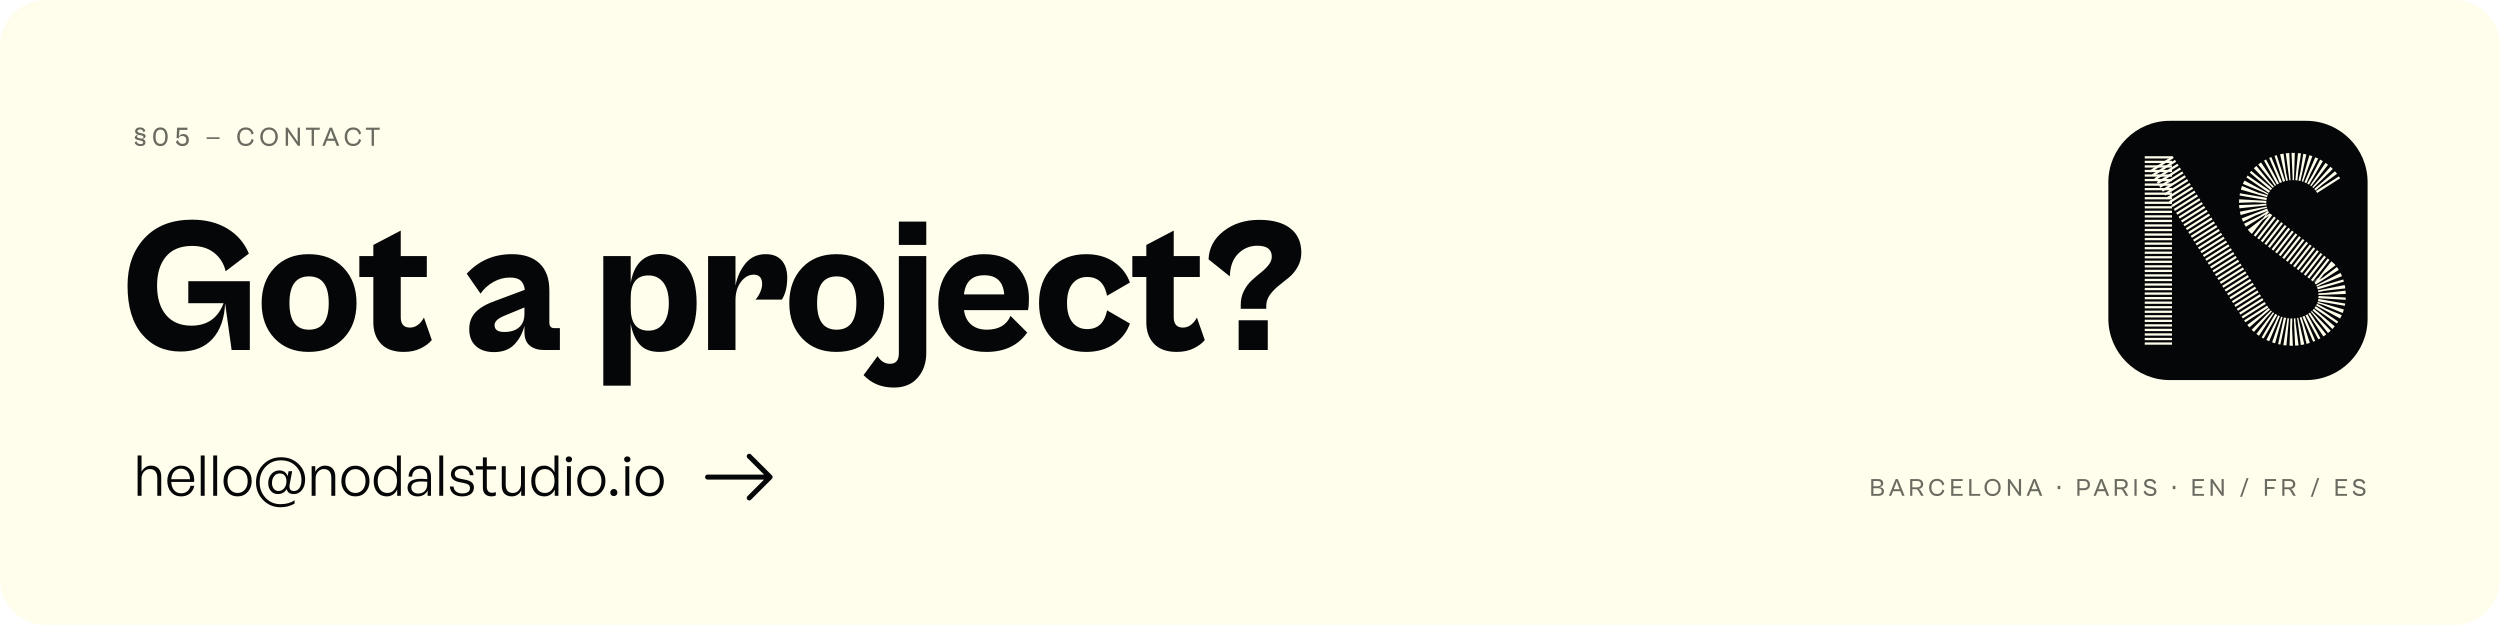
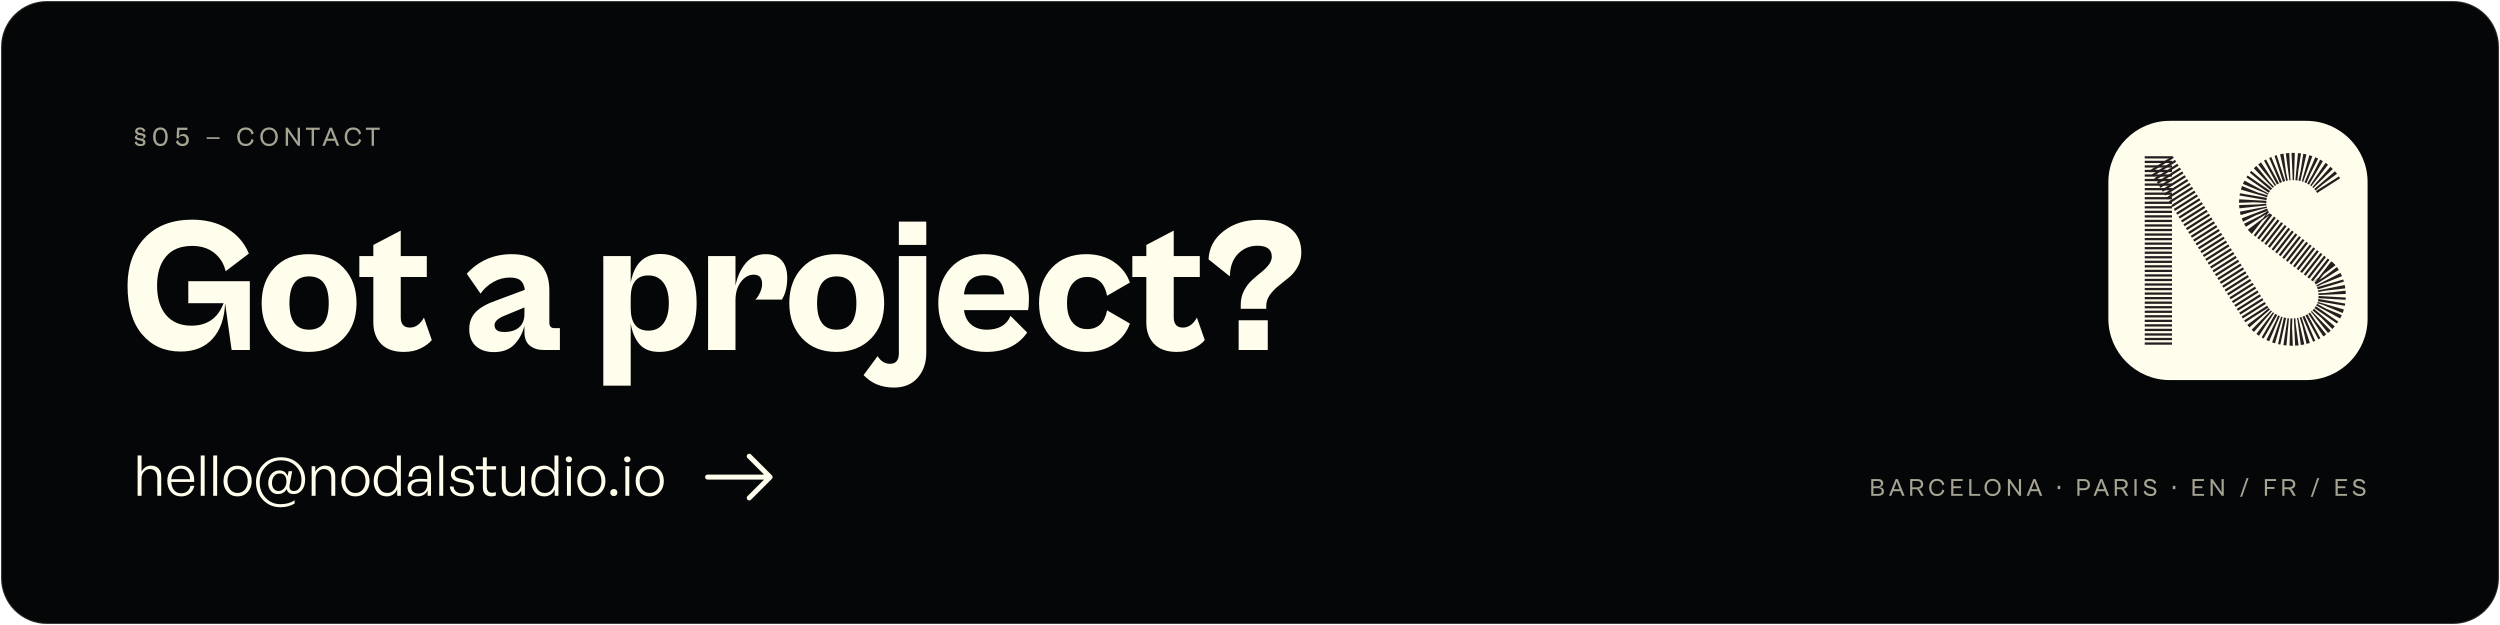
<svg xmlns="http://www.w3.org/2000/svg" viewBox="0 0 1200 300" width="1200" height="300" role="img" aria-label="Got a project? Write to hello@nodalstudio.io">
  <style>.rise{animation:rise 1s cubic-bezier(.2,.7,.2,1) both}@keyframes rise{from{opacity:0;transform:translateY(14px)}}.nudge{animation:nudge 2.4s ease-in-out infinite}@keyframes nudge{50%{transform:translateX(8px)}}.trace{stroke-dasharray:1;animation:draw 1.6s cubic-bezier(.65,0,.35,1) .3s both}.t2{animation-delay:.7s}@keyframes draw{from{stroke-dashoffset:1}}@media (prefers-reduced-motion: reduce){*{animation:none!important}}</style>
-   <rect width="1200" height="300" rx="22" fill="#FFFDEC" />
-   <path fill="#6B6A60" d="M67.5 70.13Q66.29 70.13 65.55 69.64Q64.82 69.14 64.62 68.38L65.52 67.78Q65.85 69.16 67.5 69.16Q68.71 69.16 68.71 68.38Q68.71 68.08 68.45 67.87Q68.19 67.66 67.48 67.49L66.09 67.17Q64.73 66.87 64.73 65.96Q64.73 65.46 65.16 65.12Q65.59 64.79 66.38 64.67Q65.72 64.54 65.28 64.11Q64.84 63.68 64.86 63.02Q64.86 62.21 65.48 61.68Q66.09 61.15 67.2 61.15Q68.28 61.15 68.93 61.64Q69.58 62.13 69.78 62.9L68.89 63.5Q68.56 62.12 67.16 62.12Q66.63 62.12 66.31 62.35Q65.99 62.58 65.99 62.94Q65.99 63.25 66.22 63.44Q66.46 63.63 67.16 63.79L68.39 64.07Q69.19 64.25 69.55 64.57Q69.92 64.88 69.92 65.36Q69.92 65.88 69.49 66.22Q69.07 66.56 68.29 66.63Q68.95 66.76 69.4 67.21Q69.84 67.65 69.82 68.31Q69.82 69.13 69.22 69.63Q68.61 70.13 67.5 70.13ZM66.63 66.26 67.5 66.45Q68.13 66.59 68.5 66.38Q68.86 66.17 68.86 65.79Q68.86 65.46 68.61 65.28Q68.37 65.1 67.85 64.98L67.09 64.84Q66.47 64.71 66.12 64.91Q65.77 65.11 65.77 65.46Q65.77 65.8 65.98 65.98Q66.18 66.17 66.63 66.26ZM73.49 65.63Q73.49 63.64 74.39 62.4Q75.29 61.16 77 61.16Q78.72 61.16 79.61 62.4Q80.5 63.64 80.5 65.63Q80.5 67.63 79.61 68.88Q78.72 70.13 77 70.13Q75.29 70.13 74.39 68.88Q73.49 67.63 73.49 65.63ZM77.02 69.05Q79.32 69.05 79.32 65.63Q79.32 62.23 77.02 62.23Q74.69 62.23 74.69 65.63Q74.69 69.05 77.02 69.05ZM87.6 70.13Q86.47 70.13 85.62 69.57Q84.77 69.01 84.42 68.15L85.33 67.19Q85.57 68.06 86.16 68.56Q86.74 69.05 87.64 69.05Q88.52 69.05 88.98 68.56Q89.43 68.08 89.43 67.2Q89.43 66.22 88.88 65.74Q88.32 65.25 87.52 65.25Q86.82 65.25 86.37 65.53Q85.91 65.81 85.87 66.26L85.86 66.4L84.74 66.28L85.01 61.29H89.97V62.36H86.13L85.9 65.7Q86.12 65.09 86.65 64.7Q87.19 64.32 88 64.32Q89.27 64.32 89.95 65.11Q90.63 65.91 90.63 67.2Q90.63 68.54 89.82 69.34Q89.02 70.13 87.6 70.13ZM105.38 66.69H99.19V65.89H105.38ZM117.96 70.1Q116.03 70.1 114.95 68.84Q113.87 67.58 113.87 65.63Q113.87 63.68 114.95 62.42Q116.03 61.16 117.96 61.16Q119.4 61.16 120.37 61.89Q121.35 62.63 121.78 63.99L120.76 64.66Q120.28 62.23 117.97 62.23Q116.53 62.23 115.8 63.15Q115.07 64.07 115.07 65.63Q115.07 67.19 115.8 68.12Q116.53 69.04 117.97 69.04Q120.28 69.04 120.76 66.61L121.78 67.27Q121.35 68.64 120.37 69.37Q119.4 70.1 117.96 70.1ZM129.14 70.13Q127.28 70.13 126.1 68.84Q124.93 67.56 124.93 65.63Q124.93 63.72 126.1 62.44Q127.28 61.16 129.14 61.16Q131 61.16 132.17 62.44Q133.35 63.72 133.35 65.63Q133.35 67.56 132.18 68.84Q131.01 70.13 129.14 70.13ZM132.18 65.63Q132.18 64.1 131.39 63.16Q130.61 62.23 129.15 62.23Q127.7 62.23 126.91 63.16Q126.12 64.1 126.12 65.63Q126.12 67.18 126.91 68.12Q127.7 69.05 129.15 69.05Q130.61 69.05 131.39 68.12Q132.18 67.18 132.18 65.63ZM138.27 70H137.14V61.29H138.14L142.02 66.83L142.92 68.18L142.86 66.85V61.29H143.99V70H142.97L138.98 64.33L138.2 63.17L138.27 64.33ZM150.71 70H149.59V62.29H146.84V61.29H153.47V62.29H150.71ZM155.91 70H154.72L158.23 61.29H159.36L162.87 70H161.62L160.67 67.57H156.86ZM158.33 63.81 157.25 66.57H160.28L159.2 63.81L158.77 62.45ZM169.53 70.1Q167.6 70.1 166.53 68.84Q165.45 67.58 165.45 65.63Q165.45 63.68 166.53 62.42Q167.6 61.16 169.53 61.16Q170.97 61.16 171.95 61.89Q172.92 62.63 173.35 63.99L172.34 64.66Q171.86 62.23 169.54 62.23Q168.1 62.23 167.37 63.15Q166.64 64.07 166.64 65.63Q166.64 67.19 167.37 68.12Q168.1 69.04 169.54 69.04Q171.86 69.04 172.34 66.61L173.35 67.27Q172.92 68.64 171.95 69.37Q170.97 70.1 169.53 70.1ZM179.5 70H178.38V62.29H175.63V61.29H182.26V62.29H179.5Z" />
-   <path class="rise" fill="#050607" d="M86.7 168.74Q75.2 168.74 68.21 160.5Q61.22 152.27 61.22 137.09Q61.22 123.01 69.45 114.23Q77.69 105.44 92.22 105.44Q101.98 105.44 109.11 109.72Q116.24 114 119.46 121.72L108.32 130.19Q107.04 124.76 102.85 121.4Q98.66 118.04 92.22 118.04Q83.94 118.04 79.67 123.15Q75.39 128.26 75.39 137.09Q75.39 146.1 79.71 151.21Q84.04 156.32 91.86 156.32Q103.26 156.32 107.31 145.55H90.38V134.97H119.92V168H111.18L108.05 145.55Q107.59 156.5 102.02 162.62Q96.46 168.74 86.7 168.74ZM148.13 168.92Q137.92 168.92 131.76 162.39Q125.59 155.86 125.59 145.46Q125.59 135.06 131.76 128.53Q137.92 122 148.13 122Q158.62 122 164.88 128.53Q171.13 135.06 171.13 145.46Q171.13 155.95 164.88 162.43Q158.62 168.92 148.13 168.92ZM148.32 158.25Q157.79 158.25 157.79 145.46Q157.79 132.67 148.32 132.67Q138.93 132.67 138.93 145.46Q138.93 158.25 148.32 158.25ZM193.83 168.92Q186.65 168.92 182.93 165.06Q179.2 161.19 179.2 154.66V132.95H172.48V122.92H179.2V117.58L192.36 110.68V122.92H204.87V132.95H192.36V152.27Q192.36 157.24 196.77 157.24Q200.82 157.24 203.49 152.45L207.26 163.22Q205.51 165.42 202.02 167.17Q198.52 168.92 193.83 168.92ZM237.1 169.01Q231.68 169.01 228.46 166.16Q225.24 163.31 225.24 157.97Q225.24 153 228.36 149.78Q231.49 146.56 238.12 144.26L251.92 139.11Q251.55 136.17 249.94 134.7Q248.33 133.22 244.74 133.22Q240.6 133.22 236.83 135.34Q233.06 137.46 230.66 140.95L224.04 131.38Q232.69 122 245.66 122Q254.31 122 259 126.46Q263.69 130.92 263.69 139.39V154.84Q263.69 157.51 266.08 157.51H268.75V168H261.02Q256.98 168 254.35 165.93Q251.73 163.86 251.73 159.35V156.32Q250.44 161.65 246.9 165.33Q243.36 169.01 237.1 169.01ZM237.38 156.04Q237.38 159.35 241.98 159.35Q246.67 159.35 249.2 157.1Q251.73 154.84 251.73 150.7V147.58L242.16 151.53Q237.38 153.46 237.38 156.04ZM302.74 185.11H289.58V122.92H302.74V135.71Q305.22 121.91 317.09 121.91Q325.09 121.91 329.74 128.12Q334.38 134.33 334.38 145.46Q334.38 156.59 329.65 162.76Q324.91 168.92 316.54 168.92Q310.1 168.92 306.92 165.19Q303.75 161.47 302.74 155.21ZM302.74 147.85Q302.74 158.71 311.29 158.71Q315.8 158.71 318.42 155.26Q321.04 151.81 321.04 145.46Q321.04 139.11 318.42 135.66Q315.8 132.21 311.29 132.21Q302.74 132.21 302.74 142.98ZM353.03 168H339.88V122.92H353.03V137.09Q354.32 130.65 357.95 126.32Q361.59 122 367.57 122Q372.54 122 375.2 124.99Q377.87 127.98 377.87 133.32Q377.87 139.76 375.3 143.8H362.6Q363.89 142.52 364.85 140.35Q365.82 138.19 365.82 136.35Q365.82 131.84 361.77 131.84Q358.28 131.84 355.65 135.29Q353.03 138.74 353.03 144.17ZM401.4 168.92Q391.18 168.92 385.02 162.39Q378.86 155.86 378.86 145.46Q378.86 135.06 385.02 128.53Q391.18 122 401.4 122Q411.88 122 418.14 128.53Q424.4 135.06 424.4 145.46Q424.4 155.95 418.14 162.43Q411.88 168.92 401.4 168.92ZM401.58 158.25Q411.06 158.25 411.06 145.46Q411.06 132.67 401.58 132.67Q392.2 132.67 392.2 145.46Q392.2 158.25 401.58 158.25ZM444.61 117.58H431.45V106.36H444.61ZM429.06 186.03Q420.14 186.03 414.52 180.05L421.24 170.94Q423.54 174.62 427.22 174.62Q431.45 174.62 431.45 169.56V122.92H444.61V169.47Q444.61 176.56 440.51 181.29Q436.42 186.03 429.06 186.03ZM473.47 168.92Q462.8 168.92 456.59 162.48Q450.38 156.04 450.38 145.46Q450.38 134.97 456.4 128.49Q462.43 122 472.36 122Q482.67 122 488.28 128.03Q493.89 134.05 493.89 143.34Q493.89 147.21 493.43 148.86H462.7Q463.35 153.46 466.25 155.86Q469.14 158.25 473.65 158.25Q482.21 158.25 485.06 151.62L493.06 159.63Q486.53 168.92 473.47 168.92ZM472.46 132.12Q463.72 132.12 462.7 141.32H482.02Q481.29 132.12 472.46 132.12ZM521.37 168.92Q511.07 168.92 504.9 162.43Q498.74 155.95 498.74 145.46Q498.74 135.06 504.9 128.53Q511.07 122 521.37 122Q529.19 122 534.71 125.77Q540.23 129.54 542.35 135.62L531.4 141.96Q529.65 132.95 521.83 132.95Q517.42 132.95 514.79 136.17Q512.17 139.39 512.17 145.46Q512.17 151.53 514.79 154.75Q517.42 157.97 521.83 157.97Q529.65 157.97 531.4 148.96L542.35 155.3Q540.23 161.38 534.71 165.15Q529.19 168.92 521.37 168.92ZM564.86 168.92Q557.68 168.92 553.96 165.06Q550.23 161.19 550.23 154.66V132.95H543.52V122.92H550.23V117.58L563.39 110.68V122.92H575.9V132.95H563.39V152.27Q563.39 157.24 567.8 157.24Q571.85 157.24 574.52 152.45L578.29 163.22Q576.54 165.42 573.05 167.17Q569.55 168.92 564.86 168.92ZM607.8 148.22H595.56V146.2Q595.56 142.61 597.08 139.62Q598.6 136.63 600.8 134.6Q603.01 132.58 605.22 130.83Q607.43 129.08 608.95 127.15Q610.46 125.22 610.46 123.2Q610.46 117.95 603.56 117.95Q598.14 117.95 594.32 121.77Q590.5 125.59 590.32 132.67L580.1 124.48Q580.47 116.2 587.42 110.87Q594.36 105.53 604.39 105.53Q614.14 105.53 619.39 109.63Q624.63 113.72 624.63 121.26Q624.63 125.04 622.88 128.12Q621.14 131.2 618.65 133.22Q616.17 135.25 613.73 137.18Q611.29 139.11 609.54 141.55Q607.8 143.99 607.8 146.84ZM608.53 168H594.55V153.74H608.53Z" />
-   <path fill="#050607" d="M67.94 229.71V238H66.05V218.61H67.94V226.39Q68.64 225.07 69.83 224.28Q71.02 223.5 72.5 223.5Q74.77 223.5 76.08 224.88Q77.39 226.25 77.39 228.77V238H75.5V229.41Q75.5 227.36 74.58 226.25Q73.67 225.15 71.94 225.15Q70.26 225.15 69.1 226.44Q67.94 227.74 67.94 229.71ZM86.95 238.27Q83.95 238.27 82.13 236.2Q80.31 234.14 80.31 230.76Q80.31 227.63 82.16 225.57Q84.01 223.5 86.84 223.5Q89.87 223.5 91.66 225.7Q93.46 227.9 93.21 231.33H82.2Q82.33 233.87 83.59 235.33Q84.84 236.78 86.92 236.78Q88.7 236.78 89.88 235.84Q91.05 234.9 91.41 233.19H93.27Q92.78 235.57 91.09 236.92Q89.41 238.27 86.95 238.27ZM86.81 224.96Q84.9 224.96 83.64 226.34Q82.39 227.71 82.2 230.03H91.24Q91.11 227.63 89.95 226.3Q88.79 224.96 86.81 224.96ZM98.24 238H96.35V218.61H98.24ZM104.23 238H102.34V218.61H104.23ZM107.28 230.87Q107.28 227.69 109.18 225.61Q111.09 223.53 114.03 223.53Q116.97 223.53 118.89 225.59Q120.81 227.66 120.81 230.87Q120.81 234.09 118.89 236.18Q116.97 238.27 114.03 238.27Q111.09 238.27 109.18 236.18Q107.28 234.09 107.28 230.87ZM114.03 236.62Q116.16 236.62 117.53 235.06Q118.89 233.49 118.89 230.87Q118.89 228.31 117.53 226.74Q116.16 225.18 114.03 225.18Q111.92 225.18 110.56 226.74Q109.2 228.31 109.2 230.87Q109.2 233.49 110.56 235.06Q111.92 236.62 114.03 236.62ZM141.41 240.11V241.7Q138.49 243.48 134.6 243.48Q129.66 243.48 126.28 240Q122.89 236.51 122.89 231.49Q122.89 226.44 126.34 222.96Q129.8 219.48 134.88 219.48Q139.84 219.48 143.15 222.56Q146.46 225.63 146.46 230.17Q146.46 233.3 144.93 235.23Q143.41 237.16 141.03 237.16Q138.14 237.16 137.63 234.76Q136.14 237.16 133.36 237.16Q131.31 237.16 130.03 235.69Q128.75 234.22 128.75 231.93Q128.75 229.28 130.26 227.54Q131.77 225.8 134.09 225.8Q135.55 225.8 136.58 226.51Q137.6 227.23 138.06 228.52L138.52 226.17H140.25L139.11 232.14Q138.95 232.87 138.95 233.49Q138.95 235.68 141.08 235.68Q142.76 235.68 143.73 234.23Q144.7 232.79 144.7 230.33Q144.7 226.39 141.94 223.68Q139.17 220.96 134.88 220.96Q130.47 220.96 127.56 223.99Q124.64 227.01 124.64 231.49Q124.64 235.95 127.49 238.97Q130.34 242 134.6 242Q138.74 242 141.41 240.11ZM130.55 231.82Q130.55 233.54 131.41 234.61Q132.26 235.68 133.66 235.68Q135.31 235.68 136.4 234.36Q137.49 233.03 137.49 231.06Q137.49 229.25 136.67 228.25Q135.85 227.25 134.31 227.25Q132.63 227.25 131.59 228.55Q130.55 229.85 130.55 231.82ZM151.48 229.71V238H149.59V223.77H151.34V226.44Q152.05 225.09 153.29 224.3Q154.53 223.5 156.04 223.5Q158.31 223.5 159.62 224.88Q160.93 226.25 160.93 228.77V238H159.04V229.41Q159.04 227.36 158.12 226.25Q157.2 225.15 155.48 225.15Q153.8 225.15 152.64 226.44Q151.48 227.74 151.48 229.71ZM163.85 230.87Q163.85 227.69 165.75 225.61Q167.65 223.53 170.6 223.53Q173.54 223.53 175.46 225.59Q177.37 227.66 177.37 230.87Q177.37 234.09 175.46 236.18Q173.54 238.27 170.6 238.27Q167.65 238.27 165.75 236.18Q163.85 234.09 163.85 230.87ZM170.6 236.62Q172.73 236.62 174.09 235.06Q175.46 233.49 175.46 230.87Q175.46 228.31 174.09 226.74Q172.73 225.18 170.6 225.18Q168.49 225.18 167.13 226.74Q165.76 228.31 165.76 230.87Q165.76 233.49 167.13 235.06Q168.49 236.62 170.6 236.62ZM179.37 230.87Q179.37 227.58 181.07 225.54Q182.77 223.5 185.64 223.5Q187.23 223.5 188.52 224.37Q189.82 225.23 190.52 226.74V218.61H192.41V238H190.66V235Q189.9 236.57 188.59 237.42Q187.28 238.27 185.64 238.27Q182.77 238.27 181.07 236.23Q179.37 234.19 179.37 230.87ZM185.91 236.62Q187.98 236.62 189.27 235.04Q190.55 233.46 190.55 230.82Q190.55 228.17 189.27 226.66Q187.98 225.15 185.91 225.15Q183.8 225.15 182.54 226.67Q181.29 228.2 181.29 230.87Q181.29 233.54 182.54 235.08Q183.8 236.62 185.91 236.62ZM205.26 238V235.41Q204.64 236.76 203.39 237.51Q202.13 238.27 200.48 238.27Q198.27 238.27 196.95 237.12Q195.62 235.97 195.62 234.06Q195.62 229.82 202.16 229.82Q202.97 229.82 205.07 229.98V228.79Q205.07 227.01 204.17 226.01Q203.27 225.01 201.65 225.01Q199.89 225.01 198.88 226.03Q197.87 227.04 197.84 228.77H196.11Q196.16 226.39 197.68 224.95Q199.19 223.5 201.62 223.5Q204.1 223.5 205.49 224.88Q206.88 226.25 206.88 228.74V238ZM197.43 234Q197.43 235.3 198.35 236.1Q199.27 236.89 200.75 236.89Q202.73 236.89 203.9 235.69Q205.07 234.49 205.07 232.49V231.22Q203.56 231.09 202.24 231.09Q197.43 231.09 197.43 234ZM212.74 238H210.85V218.61H212.74ZM227.48 234.03Q227.48 236 225.99 237.14Q224.49 238.27 221.87 238.27Q219.22 238.27 217.67 237.01Q216.12 235.76 215.9 233.54H217.71Q217.82 235.06 218.94 235.95Q220.06 236.84 221.87 236.84Q223.62 236.84 224.61 236.19Q225.59 235.54 225.59 234.33Q225.59 233.28 224.92 232.72Q224.24 232.17 222.62 231.84L220.57 231.44Q216.44 230.66 216.44 227.55Q216.44 225.77 217.89 224.63Q219.33 223.5 221.65 223.5Q224.11 223.5 225.62 224.73Q227.13 225.96 227.3 228.09H225.51Q225.38 226.61 224.35 225.78Q223.33 224.96 221.65 224.96Q220.14 224.96 219.21 225.62Q218.28 226.28 218.28 227.39Q218.28 228.44 218.97 229.01Q219.66 229.58 221.25 229.87L223.38 230.28Q225.49 230.68 226.49 231.6Q227.48 232.52 227.48 234.03ZM237.99 236.19V237.87Q236.99 238.27 235.94 238.27Q234.05 238.27 232.91 237.22Q231.78 236.16 231.78 233.98V225.36H228.43V223.77H231.78V219.56H233.67V223.77H238.12V225.36H233.67V233.57Q233.67 236.54 236.31 236.54Q237.12 236.54 237.99 236.19ZM250.08 232.25V223.77H251.95V238H250.19V235.44Q249.62 236.7 248.41 237.49Q247.19 238.27 245.66 238.27Q243.41 238.27 242.13 236.96Q240.85 235.65 240.85 233.03V223.77H242.74V232.63Q242.74 236.62 246.17 236.62Q247.87 236.62 248.98 235.38Q250.08 234.14 250.08 232.25ZM255 230.87Q255 227.58 256.7 225.54Q258.4 223.5 261.26 223.5Q262.86 223.5 264.15 224.37Q265.45 225.23 266.15 226.74V218.61H268.04V238H266.28V235Q265.53 236.57 264.22 237.42Q262.91 238.27 261.26 238.27Q258.4 238.27 256.7 236.23Q255 234.19 255 230.87ZM261.53 236.62Q263.61 236.62 264.89 235.04Q266.18 233.46 266.18 230.82Q266.18 228.17 264.89 226.66Q263.61 225.15 261.53 225.15Q259.43 225.15 258.17 226.67Q256.92 228.2 256.92 230.87Q256.92 233.54 258.17 235.08Q259.43 236.62 261.53 236.62ZM274.17 219.46Q274.6 219.86 274.6 220.48Q274.6 221.1 274.17 221.5Q273.74 221.91 273.06 221.91Q272.39 221.91 271.97 221.5Q271.55 221.1 271.55 220.48Q271.55 219.86 271.97 219.46Q272.39 219.07 273.06 219.07Q273.74 219.07 274.17 219.46ZM274.03 238H272.14V223.77H274.03ZM277.08 230.87Q277.08 227.69 278.99 225.61Q280.89 223.53 283.83 223.53Q286.78 223.53 288.69 225.59Q290.61 227.66 290.61 230.87Q290.61 234.09 288.69 236.18Q286.78 238.27 283.83 238.27Q280.89 238.27 278.99 236.18Q277.08 234.09 277.08 230.87ZM283.83 236.62Q285.97 236.62 287.33 235.06Q288.69 233.49 288.69 230.87Q288.69 228.31 287.33 226.74Q285.97 225.18 283.83 225.18Q281.73 225.18 280.36 226.74Q279 228.31 279 230.87Q279 233.49 280.36 235.06Q281.73 236.62 283.83 236.62ZM296.34 236.43Q296.34 237.16 295.86 237.65Q295.39 238.13 294.63 238.13Q293.91 238.13 293.42 237.65Q292.93 237.16 292.93 236.43Q292.93 235.68 293.42 235.19Q293.91 234.71 294.63 234.71Q295.39 234.71 295.86 235.19Q296.34 235.68 296.34 236.43ZM302.19 219.46Q302.63 219.86 302.63 220.48Q302.63 221.1 302.19 221.5Q301.76 221.91 301.09 221.91Q300.41 221.91 299.99 221.5Q299.58 221.1 299.58 220.48Q299.58 219.86 299.99 219.46Q300.41 219.07 301.09 219.07Q301.76 219.07 302.19 219.46ZM302.06 238H300.17V223.77H302.06ZM305.11 230.87Q305.11 227.69 307.01 225.61Q308.92 223.53 311.86 223.53Q314.8 223.53 316.72 225.59Q318.64 227.66 318.64 230.87Q318.64 234.09 316.72 236.18Q314.8 238.27 311.86 238.27Q308.92 238.27 307.01 236.18Q305.11 234.09 305.11 230.87ZM311.86 236.62Q313.99 236.62 315.36 235.06Q316.72 233.49 316.72 230.87Q316.72 228.31 315.36 226.74Q313.99 225.18 311.86 225.18Q309.75 225.18 308.39 226.74Q307.03 228.31 307.03 230.87Q307.03 233.49 308.39 235.06Q309.75 236.62 311.86 236.62Z" />
-   <path class="nudge" fill="none" stroke="#050607" stroke-width="2.4" stroke-linecap="round" stroke-linejoin="round" d="M339.64 229h30m-10-10 10 10-10 10" />
-   <path fill="#6B6A60" d="M901.52 238H898.19V229.96H901.58Q902.71 229.96 903.32 230.52Q903.94 231.08 903.94 232.01Q903.94 232.71 903.46 233.2Q902.99 233.69 902.03 233.8Q904.3 234.04 904.3 235.84Q904.3 236.86 903.56 237.43Q902.83 238 901.52 238ZM901.22 230.88H899.23V233.4H901.27Q902.86 233.4 902.86 232.14Q902.86 230.88 901.22 230.88ZM901.39 234.34H899.23V237.08H901.36Q902.32 237.08 902.77 236.75Q903.22 236.43 903.22 235.71Q903.22 235.01 902.72 234.68Q902.22 234.34 901.39 234.34ZM907.78 238H906.68L909.92 229.96H910.96L914.2 238H913.05L912.18 235.76H908.66ZM910.02 232.29 909.02 234.83H911.82L910.82 232.29L910.42 231.03ZM917.92 238H916.88V229.96H920.38Q921.59 229.96 922.35 230.61Q923.12 231.26 923.12 232.43Q923.12 233.37 922.53 233.97Q921.95 234.57 921 234.7Q921.57 234.88 921.93 235.52L923.37 238H922.14L920.73 235.53Q920.5 235.13 920.15 234.96Q919.8 234.8 919.2 234.8H917.92ZM920.21 230.88H917.92V233.92H920.21Q921.02 233.92 921.53 233.57Q922.04 233.22 922.04 232.43Q922.04 230.88 920.21 230.88ZM929.75 238.1Q927.97 238.1 926.98 236.93Q925.98 235.77 925.98 233.97Q925.98 232.17 926.98 231Q927.97 229.84 929.75 229.84Q931.08 229.84 931.98 230.52Q932.88 231.2 933.28 232.46L932.34 233.07Q931.9 230.82 929.76 230.82Q928.43 230.82 927.76 231.68Q927.08 232.53 927.08 233.97Q927.08 235.41 927.76 236.26Q928.43 237.11 929.76 237.11Q931.9 237.11 932.34 234.87L933.28 235.48Q932.88 236.74 931.98 237.42Q931.08 238.1 929.75 238.1ZM942.07 238H936.57V229.96H942.07V230.88H937.62V233.42H941.29V234.34H937.62V237.08H942.07ZM950.5 238H945.24V229.96H946.29V237.08H950.5ZM956.44 238.12Q954.72 238.12 953.63 236.93Q952.55 235.74 952.55 233.97Q952.55 232.2 953.63 231.02Q954.72 229.84 956.44 229.84Q958.15 229.84 959.24 231.02Q960.32 232.2 960.32 233.97Q960.32 235.74 959.24 236.93Q958.16 238.12 956.44 238.12ZM959.24 233.97Q959.24 232.55 958.52 231.69Q957.79 230.82 956.45 230.82Q955.1 230.82 954.38 231.69Q953.65 232.55 953.65 233.97Q953.65 235.4 954.38 236.26Q955.1 237.12 956.45 237.12Q957.79 237.12 958.52 236.26Q959.24 235.4 959.24 233.97ZM964.83 238H963.79V229.96H964.71L968.3 235.07L969.13 236.32L969.07 235.1V229.96H970.11V238H969.18L965.49 232.77L964.77 231.7L964.83 232.77ZM973.88 238H972.77L976.01 229.96H977.06L980.3 238H979.14L978.27 235.76H974.75ZM976.11 232.29 975.11 234.83H977.91L976.91 232.29L976.52 231.03ZM988.92 234.77H987.66V233.21H988.92ZM998.17 238H997.13V229.96H1000.34Q1001.59 229.96 1002.38 230.66Q1003.18 231.35 1003.18 232.68Q1003.18 233.92 1002.38 234.6Q1001.59 235.28 1000.34 235.28H998.17ZM1000.18 230.88H998.17V234.35H1000.18Q1001.02 234.35 1001.56 233.97Q1002.1 233.58 1002.1 232.68Q1002.1 230.88 1000.18 230.88ZM1005.98 238H1004.88L1008.12 229.96H1009.16L1012.4 238H1011.25L1010.37 235.76H1006.86ZM1008.21 232.29 1007.22 234.83H1010.01L1009.02 232.29L1008.62 231.03ZM1016.12 238H1015.07V229.96H1018.58Q1019.79 229.96 1020.55 230.61Q1021.31 231.26 1021.31 232.43Q1021.31 233.37 1020.73 233.97Q1020.15 234.57 1019.2 234.7Q1019.76 234.88 1020.12 235.52L1021.56 238H1020.34L1018.92 235.53Q1018.7 235.13 1018.35 234.96Q1018 234.8 1017.4 234.8H1016.12ZM1018.41 230.88H1016.12V233.92H1018.41Q1019.21 233.92 1019.72 233.57Q1020.23 233.22 1020.23 232.43Q1020.23 230.88 1018.41 230.88ZM1025.58 238H1024.54V229.96H1025.58ZM1032.34 238.12Q1031.13 238.12 1030.21 237.62Q1029.3 237.11 1028.92 236.06L1029.72 235.36Q1029.97 236.26 1030.72 236.7Q1031.48 237.14 1032.34 237.14Q1033.08 237.14 1033.54 236.84Q1034 236.54 1034 235.91Q1034 235.28 1033.58 235.01Q1033.16 234.74 1032.22 234.51L1031.47 234.34Q1031 234.23 1030.65 234.09Q1030.29 233.96 1029.94 233.71Q1029.58 233.46 1029.39 233.06Q1029.19 232.65 1029.19 232.11Q1029.19 231.05 1029.97 230.45Q1030.75 229.85 1031.86 229.85Q1032.97 229.85 1033.78 230.33Q1034.6 230.8 1034.96 231.69L1034.08 232.38Q1033.54 230.85 1031.84 230.85Q1031.16 230.85 1030.72 231.17Q1030.29 231.48 1030.29 232.04Q1030.29 232.6 1030.66 232.89Q1031.04 233.18 1031.8 233.37L1032.68 233.58Q1033.2 233.7 1033.55 233.84Q1033.9 233.98 1034.29 234.24Q1034.67 234.5 1034.87 234.91Q1035.07 235.32 1035.07 235.89Q1035.07 236.91 1034.31 237.51Q1033.54 238.12 1032.34 238.12ZM1044.19 234.77H1042.93V233.21H1044.19ZM1057.9 238H1052.4V229.96H1057.9V230.88H1053.45V233.42H1057.12V234.34H1053.45V237.08H1057.9ZM1062.12 238H1061.08V229.96H1062L1065.59 235.07L1066.42 236.32L1066.36 235.1V229.96H1067.4V238H1066.46L1062.78 232.77L1062.06 231.7L1062.12 232.77ZM1076.18 238.48H1075.24L1078.36 229.48H1079.3ZM1088.18 238H1087.14V229.96H1092.52V230.88H1088.18V233.76H1091.74V234.69H1088.18ZM1096.54 238H1095.5V229.96H1099Q1100.21 229.96 1100.97 230.61Q1101.74 231.26 1101.74 232.43Q1101.74 233.37 1101.15 233.97Q1100.57 234.57 1099.62 234.7Q1100.19 234.88 1100.55 235.52L1101.99 238H1100.76L1099.35 235.53Q1099.12 235.13 1098.77 234.96Q1098.42 234.8 1097.82 234.8H1096.54ZM1098.83 230.88H1096.54V233.92H1098.83Q1099.64 233.92 1100.15 233.57Q1100.66 233.22 1100.66 232.43Q1100.66 230.88 1098.83 230.88ZM1110.1 238.48H1109.17L1112.29 229.48H1113.22ZM1126.56 238H1121.06V229.96H1126.56V230.88H1122.11V233.42H1125.78V234.34H1122.11V237.08H1126.56ZM1132.71 238.12Q1131.5 238.12 1130.58 237.62Q1129.66 237.11 1129.29 236.06L1130.08 235.36Q1130.34 236.26 1131.09 236.7Q1131.85 237.14 1132.71 237.14Q1133.44 237.14 1133.91 236.84Q1134.37 236.54 1134.37 235.91Q1134.37 235.28 1133.95 235.01Q1133.53 234.74 1132.59 234.51L1131.84 234.34Q1131.37 234.23 1131.01 234.09Q1130.66 233.96 1130.31 233.71Q1129.95 233.46 1129.75 233.06Q1129.56 232.65 1129.56 232.11Q1129.56 231.05 1130.34 230.45Q1131.12 229.85 1132.23 229.85Q1133.34 229.85 1134.15 230.33Q1134.97 230.8 1135.33 231.69L1134.45 232.38Q1133.91 230.85 1132.21 230.85Q1131.52 230.85 1131.09 231.17Q1130.66 231.48 1130.66 232.04Q1130.66 232.6 1131.03 232.89Q1131.4 233.18 1132.17 233.37L1133.05 233.58Q1133.56 233.7 1133.92 233.84Q1134.27 233.98 1134.66 234.24Q1135.04 234.5 1135.24 234.91Q1135.44 235.32 1135.44 235.89Q1135.44 236.91 1134.67 237.51Q1133.91 238.12 1132.71 238.12Z" />
+   <rect x=".5" y=".5" width="1199" height="299" rx="22" fill="#050607" stroke="#FFFDEC29" />
+   <path fill="#A6A493" d="M67.5 70.13Q66.29 70.13 65.55 69.64Q64.82 69.14 64.62 68.38L65.52 67.78Q65.85 69.16 67.5 69.16Q68.71 69.16 68.71 68.38Q68.71 68.08 68.45 67.87Q68.19 67.66 67.48 67.49L66.09 67.17Q64.73 66.87 64.73 65.96Q64.73 65.46 65.16 65.12Q65.59 64.79 66.38 64.67Q65.72 64.54 65.28 64.11Q64.84 63.68 64.86 63.02Q64.86 62.21 65.48 61.68Q66.09 61.15 67.2 61.15Q68.28 61.15 68.93 61.64Q69.58 62.13 69.78 62.9L68.89 63.5Q68.56 62.12 67.16 62.12Q66.63 62.12 66.31 62.35Q65.99 62.58 65.99 62.94Q65.99 63.25 66.22 63.44Q66.46 63.63 67.16 63.79L68.39 64.07Q69.19 64.25 69.55 64.57Q69.92 64.88 69.92 65.36Q69.92 65.88 69.49 66.22Q69.07 66.56 68.29 66.63Q68.95 66.76 69.4 67.21Q69.84 67.65 69.82 68.31Q69.82 69.13 69.22 69.63Q68.61 70.13 67.5 70.13ZM66.63 66.26 67.5 66.45Q68.13 66.59 68.5 66.38Q68.86 66.17 68.86 65.79Q68.86 65.46 68.61 65.28Q68.37 65.1 67.85 64.98L67.09 64.84Q66.47 64.71 66.12 64.91Q65.77 65.11 65.77 65.46Q65.77 65.8 65.98 65.98Q66.18 66.17 66.63 66.26ZM73.49 65.63Q73.49 63.64 74.39 62.4Q75.29 61.16 77 61.16Q78.72 61.16 79.61 62.4Q80.5 63.64 80.5 65.63Q80.5 67.63 79.61 68.88Q78.72 70.13 77 70.13Q75.29 70.13 74.39 68.88Q73.49 67.63 73.49 65.63ZM77.02 69.05Q79.32 69.05 79.32 65.63Q79.32 62.23 77.02 62.23Q74.69 62.23 74.69 65.63Q74.69 69.05 77.02 69.05ZM87.6 70.13Q86.47 70.13 85.62 69.57Q84.77 69.01 84.42 68.15L85.33 67.19Q85.57 68.06 86.16 68.56Q86.74 69.05 87.64 69.05Q88.52 69.05 88.98 68.56Q89.43 68.08 89.43 67.2Q89.43 66.22 88.88 65.74Q88.32 65.25 87.52 65.25Q86.82 65.25 86.37 65.53Q85.91 65.81 85.87 66.26L85.86 66.4L84.74 66.28L85.01 61.29H89.97V62.36H86.13L85.9 65.7Q86.12 65.09 86.65 64.7Q87.19 64.32 88 64.32Q89.27 64.32 89.95 65.11Q90.63 65.91 90.63 67.2Q90.63 68.54 89.82 69.34Q89.02 70.13 87.6 70.13ZM105.38 66.69H99.19V65.89H105.38ZM117.96 70.1Q116.03 70.1 114.95 68.84Q113.87 67.58 113.87 65.63Q113.87 63.68 114.95 62.42Q116.03 61.16 117.96 61.16Q119.4 61.16 120.37 61.89Q121.35 62.63 121.78 63.99L120.76 64.66Q120.28 62.23 117.97 62.23Q116.53 62.23 115.8 63.15Q115.07 64.07 115.07 65.63Q115.07 67.19 115.8 68.12Q116.53 69.04 117.97 69.04Q120.28 69.04 120.76 66.61L121.78 67.27Q121.35 68.64 120.37 69.37Q119.4 70.1 117.96 70.1ZM129.14 70.13Q127.28 70.13 126.1 68.84Q124.93 67.56 124.93 65.63Q124.93 63.72 126.1 62.44Q127.28 61.16 129.14 61.16Q131 61.16 132.17 62.44Q133.35 63.72 133.35 65.63Q133.35 67.56 132.18 68.84Q131.01 70.13 129.14 70.13ZM132.18 65.63Q132.18 64.1 131.39 63.16Q130.61 62.23 129.15 62.23Q127.7 62.23 126.91 63.16Q126.12 64.1 126.12 65.63Q126.12 67.18 126.91 68.12Q127.7 69.05 129.15 69.05Q130.61 69.05 131.39 68.12Q132.18 67.18 132.18 65.63ZM138.27 70H137.14V61.29H138.14L142.02 66.83L142.92 68.18L142.86 66.85V61.29H143.99V70H142.97L138.98 64.33L138.2 63.17L138.27 64.33ZM150.71 70H149.59V62.29H146.84V61.29H153.47V62.29H150.71ZM155.91 70H154.72L158.23 61.29H159.36L162.87 70H161.62L160.67 67.57H156.86ZM158.33 63.81 157.25 66.57H160.28L159.2 63.81L158.77 62.45ZM169.53 70.1Q167.6 70.1 166.53 68.84Q165.45 67.58 165.45 65.63Q165.45 63.68 166.53 62.42Q167.6 61.16 169.53 61.16Q170.97 61.16 171.95 61.89Q172.92 62.63 173.35 63.99L172.34 64.66Q171.86 62.23 169.54 62.23Q168.1 62.23 167.37 63.15Q166.64 64.07 166.64 65.63Q166.64 67.19 167.37 68.12Q168.1 69.04 169.54 69.04Q171.86 69.04 172.34 66.61L173.35 67.27Q172.92 68.64 171.95 69.37Q170.97 70.1 169.53 70.1ZM179.5 70H178.38V62.29H175.63V61.29H182.26V62.29H179.5Z" />
+   <path class="rise" fill="#FFFDEC" d="M86.7 168.74Q75.2 168.74 68.21 160.5Q61.22 152.27 61.22 137.09Q61.22 123.01 69.45 114.23Q77.69 105.44 92.22 105.44Q101.98 105.44 109.11 109.72Q116.24 114 119.46 121.72L108.32 130.19Q107.04 124.76 102.85 121.4Q98.66 118.04 92.22 118.04Q83.94 118.04 79.67 123.15Q75.39 128.26 75.39 137.09Q75.39 146.1 79.71 151.21Q84.04 156.32 91.86 156.32Q103.26 156.32 107.31 145.55H90.38V134.97H119.92V168H111.18L108.05 145.55Q107.59 156.5 102.02 162.62Q96.46 168.74 86.7 168.74ZM148.13 168.92Q137.92 168.92 131.76 162.39Q125.59 155.86 125.59 145.46Q125.59 135.06 131.76 128.53Q137.92 122 148.13 122Q158.62 122 164.88 128.53Q171.13 135.06 171.13 145.46Q171.13 155.95 164.88 162.43Q158.62 168.92 148.13 168.92ZM148.32 158.25Q157.79 158.25 157.79 145.46Q157.79 132.67 148.32 132.67Q138.93 132.67 138.93 145.46Q138.93 158.25 148.32 158.25ZM193.83 168.92Q186.65 168.92 182.93 165.06Q179.2 161.19 179.2 154.66V132.95H172.48V122.92H179.2V117.58L192.36 110.68V122.92H204.87V132.95H192.36V152.27Q192.36 157.24 196.77 157.24Q200.82 157.24 203.49 152.45L207.26 163.22Q205.51 165.42 202.02 167.17Q198.52 168.92 193.83 168.92ZM237.1 169.01Q231.68 169.01 228.46 166.16Q225.24 163.31 225.24 157.97Q225.24 153 228.36 149.78Q231.49 146.56 238.12 144.26L251.92 139.11Q251.55 136.17 249.94 134.7Q248.33 133.22 244.74 133.22Q240.6 133.22 236.83 135.34Q233.06 137.46 230.66 140.95L224.04 131.38Q232.69 122 245.66 122Q254.31 122 259 126.46Q263.69 130.92 263.69 139.39V154.84Q263.69 157.51 266.08 157.51H268.75V168H261.02Q256.98 168 254.35 165.93Q251.73 163.86 251.73 159.35V156.32Q250.44 161.65 246.9 165.33Q243.36 169.01 237.1 169.01ZM237.38 156.04Q237.38 159.35 241.98 159.35Q246.67 159.35 249.2 157.1Q251.73 154.84 251.73 150.7V147.58L242.16 151.53Q237.38 153.46 237.38 156.04ZM302.74 185.11H289.58V122.92H302.74V135.71Q305.22 121.91 317.09 121.91Q325.09 121.91 329.74 128.12Q334.38 134.33 334.38 145.46Q334.38 156.59 329.65 162.76Q324.91 168.92 316.54 168.92Q310.1 168.92 306.92 165.19Q303.75 161.47 302.74 155.21ZM302.74 147.85Q302.74 158.71 311.29 158.71Q315.8 158.71 318.42 155.26Q321.04 151.81 321.04 145.46Q321.04 139.11 318.42 135.66Q315.8 132.21 311.29 132.21Q302.74 132.21 302.74 142.98ZM353.03 168H339.88V122.92H353.03V137.09Q354.32 130.65 357.95 126.32Q361.59 122 367.57 122Q372.54 122 375.2 124.99Q377.87 127.98 377.87 133.32Q377.87 139.76 375.3 143.8H362.6Q363.89 142.52 364.85 140.35Q365.82 138.19 365.82 136.35Q365.82 131.84 361.77 131.84Q358.28 131.84 355.65 135.29Q353.03 138.74 353.03 144.17ZM401.4 168.92Q391.18 168.92 385.02 162.39Q378.86 155.86 378.86 145.46Q378.86 135.06 385.02 128.53Q391.18 122 401.4 122Q411.88 122 418.14 128.53Q424.4 135.06 424.4 145.46Q424.4 155.95 418.14 162.43Q411.88 168.92 401.4 168.92ZM401.58 158.25Q411.06 158.25 411.06 145.46Q411.06 132.67 401.58 132.67Q392.2 132.67 392.2 145.46Q392.2 158.25 401.58 158.25ZM444.61 117.58H431.45V106.36H444.61ZM429.06 186.03Q420.14 186.03 414.52 180.05L421.24 170.94Q423.54 174.62 427.22 174.62Q431.45 174.62 431.45 169.56V122.92H444.61V169.47Q444.61 176.56 440.51 181.29Q436.42 186.03 429.06 186.03ZM473.47 168.92Q462.8 168.92 456.59 162.48Q450.38 156.04 450.38 145.46Q450.38 134.97 456.4 128.49Q462.43 122 472.36 122Q482.67 122 488.28 128.03Q493.89 134.05 493.89 143.34Q493.89 147.21 493.43 148.86H462.7Q463.35 153.46 466.25 155.86Q469.14 158.25 473.65 158.25Q482.21 158.25 485.06 151.62L493.06 159.63Q486.53 168.92 473.47 168.92ZM472.46 132.12Q463.72 132.12 462.7 141.32H482.02Q481.29 132.12 472.46 132.12ZM521.37 168.92Q511.07 168.92 504.9 162.43Q498.74 155.95 498.74 145.46Q498.74 135.06 504.9 128.53Q511.07 122 521.37 122Q529.19 122 534.71 125.77Q540.23 129.54 542.35 135.62L531.4 141.96Q529.65 132.95 521.83 132.95Q517.42 132.95 514.79 136.17Q512.17 139.39 512.17 145.46Q512.17 151.53 514.79 154.75Q517.42 157.97 521.83 157.97Q529.65 157.97 531.4 148.96L542.35 155.3Q540.23 161.38 534.71 165.15Q529.19 168.92 521.37 168.92ZM564.86 168.92Q557.68 168.92 553.96 165.06Q550.23 161.19 550.23 154.66V132.95H543.52V122.92H550.23V117.58L563.39 110.68V122.92H575.9V132.95H563.39V152.27Q563.39 157.24 567.8 157.24Q571.85 157.24 574.52 152.45L578.29 163.22Q576.54 165.42 573.05 167.17Q569.55 168.92 564.86 168.92ZM607.8 148.22H595.56V146.2Q595.56 142.61 597.08 139.62Q598.6 136.63 600.8 134.6Q603.01 132.58 605.22 130.83Q607.43 129.08 608.95 127.15Q610.46 125.22 610.46 123.2Q610.46 117.95 603.56 117.95Q598.14 117.95 594.32 121.77Q590.5 125.59 590.32 132.67L580.1 124.48Q580.47 116.2 587.42 110.87Q594.36 105.53 604.39 105.53Q614.14 105.53 619.39 109.63Q624.63 113.72 624.63 121.26Q624.63 125.04 622.88 128.12Q621.14 131.2 618.65 133.22Q616.17 135.25 613.73 137.18Q611.29 139.11 609.54 141.55Q607.8 143.99 607.8 146.84ZM608.53 168H594.55V153.74H608.53Z" />
+   <path fill="#FFFDEC" d="M67.94 229.71V238H66.05V218.61H67.94V226.39Q68.64 225.07 69.83 224.28Q71.02 223.5 72.5 223.5Q74.77 223.5 76.08 224.88Q77.39 226.25 77.39 228.77V238H75.5V229.41Q75.5 227.36 74.58 226.25Q73.67 225.15 71.94 225.15Q70.26 225.15 69.1 226.44Q67.94 227.74 67.94 229.71ZM86.95 238.27Q83.95 238.27 82.13 236.2Q80.31 234.14 80.31 230.76Q80.31 227.63 82.16 225.57Q84.01 223.5 86.84 223.5Q89.87 223.5 91.66 225.7Q93.46 227.9 93.21 231.33H82.2Q82.33 233.87 83.59 235.33Q84.84 236.78 86.92 236.78Q88.7 236.78 89.88 235.84Q91.05 234.9 91.41 233.19H93.27Q92.78 235.57 91.09 236.92Q89.41 238.27 86.95 238.27ZM86.81 224.96Q84.9 224.96 83.64 226.34Q82.39 227.71 82.2 230.03H91.24Q91.11 227.63 89.95 226.3Q88.79 224.96 86.81 224.96ZM98.24 238H96.35V218.61H98.24ZM104.23 238H102.34V218.61H104.23ZM107.28 230.87Q107.28 227.69 109.18 225.61Q111.09 223.53 114.03 223.53Q116.97 223.53 118.89 225.59Q120.81 227.66 120.81 230.87Q120.81 234.09 118.89 236.18Q116.97 238.27 114.03 238.27Q111.09 238.27 109.18 236.18Q107.28 234.09 107.28 230.87ZM114.03 236.62Q116.16 236.62 117.53 235.06Q118.89 233.49 118.89 230.87Q118.89 228.31 117.53 226.74Q116.16 225.18 114.03 225.18Q111.92 225.18 110.56 226.74Q109.2 228.31 109.2 230.87Q109.2 233.49 110.56 235.06Q111.92 236.62 114.03 236.62ZM141.41 240.11V241.7Q138.49 243.48 134.6 243.48Q129.66 243.48 126.28 240Q122.89 236.51 122.89 231.49Q122.89 226.44 126.34 222.96Q129.8 219.48 134.88 219.48Q139.84 219.48 143.15 222.56Q146.46 225.63 146.46 230.17Q146.46 233.3 144.93 235.23Q143.41 237.16 141.03 237.16Q138.14 237.16 137.63 234.76Q136.14 237.16 133.36 237.16Q131.31 237.16 130.03 235.69Q128.75 234.22 128.75 231.93Q128.75 229.28 130.26 227.54Q131.77 225.8 134.09 225.8Q135.55 225.8 136.58 226.51Q137.6 227.23 138.06 228.52L138.52 226.17H140.25L139.11 232.14Q138.95 232.87 138.95 233.49Q138.95 235.68 141.08 235.68Q142.76 235.68 143.73 234.23Q144.7 232.79 144.7 230.33Q144.7 226.39 141.94 223.68Q139.17 220.96 134.88 220.96Q130.47 220.96 127.56 223.99Q124.64 227.01 124.64 231.49Q124.64 235.95 127.49 238.97Q130.34 242 134.6 242Q138.74 242 141.41 240.11ZM130.55 231.82Q130.55 233.54 131.41 234.61Q132.26 235.68 133.66 235.68Q135.31 235.68 136.4 234.36Q137.49 233.03 137.49 231.06Q137.49 229.25 136.67 228.25Q135.85 227.25 134.31 227.25Q132.63 227.25 131.59 228.55Q130.55 229.85 130.55 231.82ZM151.48 229.71V238H149.59V223.77H151.34V226.44Q152.05 225.09 153.29 224.3Q154.53 223.5 156.04 223.5Q158.31 223.5 159.62 224.88Q160.93 226.25 160.93 228.77V238H159.04V229.41Q159.04 227.36 158.12 226.25Q157.2 225.15 155.48 225.15Q153.8 225.15 152.64 226.44Q151.48 227.74 151.48 229.71ZM163.85 230.87Q163.85 227.69 165.75 225.61Q167.65 223.53 170.6 223.53Q173.54 223.53 175.46 225.59Q177.37 227.66 177.37 230.87Q177.37 234.09 175.46 236.18Q173.54 238.27 170.6 238.27Q167.65 238.27 165.75 236.18Q163.85 234.09 163.85 230.87ZM170.6 236.62Q172.73 236.62 174.09 235.06Q175.46 233.49 175.46 230.87Q175.46 228.31 174.09 226.74Q172.73 225.18 170.6 225.18Q168.49 225.18 167.13 226.74Q165.76 228.31 165.76 230.87Q165.76 233.49 167.13 235.06Q168.49 236.62 170.6 236.62ZM179.37 230.87Q179.37 227.58 181.07 225.54Q182.77 223.5 185.64 223.5Q187.23 223.5 188.52 224.37Q189.82 225.23 190.52 226.74V218.61H192.41V238H190.66V235Q189.9 236.57 188.59 237.42Q187.28 238.27 185.64 238.27Q182.77 238.27 181.07 236.23Q179.37 234.19 179.37 230.87ZM185.91 236.62Q187.98 236.62 189.27 235.04Q190.55 233.46 190.55 230.82Q190.55 228.17 189.27 226.66Q187.98 225.15 185.91 225.15Q183.8 225.15 182.54 226.67Q181.29 228.2 181.29 230.87Q181.29 233.54 182.54 235.08Q183.8 236.62 185.91 236.62ZM205.26 238V235.41Q204.64 236.76 203.39 237.51Q202.13 238.27 200.48 238.27Q198.27 238.27 196.95 237.12Q195.62 235.97 195.62 234.06Q195.62 229.82 202.16 229.82Q202.97 229.82 205.07 229.98V228.79Q205.07 227.01 204.17 226.01Q203.27 225.01 201.65 225.01Q199.89 225.01 198.88 226.03Q197.87 227.04 197.84 228.77H196.11Q196.16 226.39 197.68 224.95Q199.19 223.5 201.62 223.5Q204.1 223.5 205.49 224.88Q206.88 226.25 206.88 228.74V238ZM197.43 234Q197.43 235.3 198.35 236.1Q199.27 236.89 200.75 236.89Q202.73 236.89 203.9 235.69Q205.07 234.49 205.07 232.49V231.22Q203.56 231.09 202.24 231.09Q197.43 231.09 197.43 234ZM212.74 238H210.85V218.61H212.74ZM227.48 234.03Q227.48 236 225.99 237.14Q224.49 238.27 221.87 238.27Q219.22 238.27 217.67 237.01Q216.12 235.76 215.9 233.54H217.71Q217.82 235.06 218.94 235.95Q220.06 236.84 221.87 236.84Q223.62 236.84 224.61 236.19Q225.59 235.54 225.59 234.33Q225.59 233.28 224.92 232.72Q224.24 232.17 222.62 231.84L220.57 231.44Q216.44 230.66 216.44 227.55Q216.44 225.77 217.89 224.63Q219.33 223.5 221.65 223.5Q224.11 223.5 225.62 224.73Q227.13 225.96 227.3 228.09H225.51Q225.38 226.61 224.35 225.78Q223.33 224.96 221.65 224.96Q220.14 224.96 219.21 225.62Q218.28 226.28 218.28 227.39Q218.28 228.44 218.97 229.01Q219.66 229.58 221.25 229.87L223.38 230.28Q225.49 230.68 226.49 231.6Q227.48 232.52 227.48 234.03ZM237.99 236.19V237.87Q236.99 238.27 235.94 238.27Q234.05 238.27 232.91 237.22Q231.78 236.16 231.78 233.98V225.36H228.43V223.77H231.78V219.56H233.67V223.77H238.12V225.36H233.67V233.57Q233.67 236.54 236.31 236.54Q237.12 236.54 237.99 236.19ZM250.08 232.25V223.77H251.95V238H250.19V235.44Q249.62 236.7 248.41 237.49Q247.19 238.27 245.66 238.27Q243.41 238.27 242.13 236.96Q240.85 235.65 240.85 233.03V223.77H242.74V232.63Q242.74 236.62 246.17 236.62Q247.87 236.62 248.98 235.38Q250.08 234.14 250.08 232.25ZM255 230.87Q255 227.58 256.7 225.54Q258.4 223.5 261.26 223.5Q262.86 223.5 264.15 224.37Q265.45 225.23 266.15 226.74V218.61H268.04V238H266.28V235Q265.53 236.57 264.22 237.42Q262.91 238.27 261.26 238.27Q258.4 238.27 256.7 236.23Q255 234.19 255 230.87ZM261.53 236.62Q263.61 236.62 264.89 235.04Q266.18 233.46 266.18 230.82Q266.18 228.17 264.89 226.66Q263.61 225.15 261.53 225.15Q259.43 225.15 258.17 226.67Q256.92 228.2 256.92 230.87Q256.92 233.54 258.17 235.08Q259.43 236.62 261.53 236.62ZM274.17 219.46Q274.6 219.86 274.6 220.48Q274.6 221.1 274.17 221.5Q273.74 221.91 273.06 221.91Q272.39 221.91 271.97 221.5Q271.55 221.1 271.55 220.48Q271.55 219.86 271.97 219.46Q272.39 219.07 273.06 219.07Q273.74 219.07 274.17 219.46ZM274.03 238H272.14V223.77H274.03ZM277.08 230.87Q277.08 227.69 278.99 225.61Q280.89 223.53 283.83 223.53Q286.78 223.53 288.69 225.59Q290.61 227.66 290.61 230.87Q290.61 234.09 288.69 236.18Q286.78 238.27 283.83 238.27Q280.89 238.27 278.99 236.18Q277.08 234.09 277.08 230.87ZM283.83 236.62Q285.97 236.62 287.33 235.06Q288.69 233.49 288.69 230.87Q288.69 228.31 287.33 226.74Q285.97 225.18 283.83 225.18Q281.73 225.18 280.36 226.74Q279 228.31 279 230.87Q279 233.49 280.36 235.06Q281.73 236.62 283.83 236.62ZM296.34 236.43Q296.34 237.16 295.86 237.65Q295.39 238.13 294.63 238.13Q293.91 238.13 293.42 237.65Q292.93 237.16 292.93 236.43Q292.93 235.68 293.42 235.19Q293.91 234.71 294.63 234.71Q295.39 234.71 295.86 235.19Q296.34 235.68 296.34 236.43ZM302.19 219.46Q302.63 219.86 302.63 220.48Q302.63 221.1 302.19 221.5Q301.76 221.91 301.09 221.91Q300.41 221.91 299.99 221.5Q299.58 221.1 299.58 220.48Q299.58 219.86 299.99 219.46Q300.41 219.07 301.09 219.07Q301.76 219.07 302.19 219.46ZM302.06 238H300.17V223.77H302.06ZM305.11 230.87Q305.11 227.69 307.01 225.61Q308.92 223.53 311.86 223.53Q314.8 223.53 316.72 225.59Q318.64 227.66 318.64 230.87Q318.64 234.09 316.72 236.18Q314.8 238.27 311.86 238.27Q308.92 238.27 307.01 236.18Q305.11 234.09 305.11 230.87ZM311.86 236.62Q313.99 236.62 315.36 235.06Q316.72 233.49 316.72 230.87Q316.72 228.31 315.36 226.74Q313.99 225.18 311.86 225.18Q309.75 225.18 308.39 226.74Q307.03 228.31 307.03 230.87Q307.03 233.49 308.39 235.06Q309.75 236.62 311.86 236.62Z" />
+   <path class="nudge" fill="none" stroke="#FFFDEC" stroke-width="2.4" stroke-linecap="round" stroke-linejoin="round" d="M339.64 229h30m-10-10 10 10-10 10" />
+   <path fill="#A6A493" d="M901.52 238H898.19V229.96H901.58Q902.71 229.96 903.32 230.52Q903.94 231.08 903.94 232.01Q903.94 232.71 903.46 233.2Q902.99 233.69 902.03 233.8Q904.3 234.04 904.3 235.84Q904.3 236.86 903.56 237.43Q902.83 238 901.52 238ZM901.22 230.88H899.23V233.4H901.27Q902.86 233.4 902.86 232.14Q902.86 230.88 901.22 230.88ZM901.39 234.34H899.23V237.08H901.36Q902.32 237.08 902.77 236.75Q903.22 236.43 903.22 235.71Q903.22 235.01 902.72 234.68Q902.22 234.34 901.39 234.34ZM907.78 238H906.68L909.92 229.96H910.96L914.2 238H913.05L912.18 235.76H908.66ZM910.02 232.29 909.02 234.83H911.82L910.82 232.29L910.42 231.03ZM917.92 238H916.88V229.96H920.38Q921.59 229.96 922.35 230.61Q923.12 231.26 923.12 232.43Q923.12 233.37 922.53 233.97Q921.95 234.57 921 234.7Q921.57 234.88 921.93 235.52L923.37 238H922.14L920.73 235.53Q920.5 235.13 920.15 234.96Q919.8 234.8 919.2 234.8H917.92ZM920.21 230.88H917.92V233.92H920.21Q921.02 233.92 921.53 233.57Q922.04 233.22 922.04 232.43Q922.04 230.88 920.21 230.88ZM929.75 238.1Q927.97 238.1 926.98 236.93Q925.98 235.77 925.98 233.97Q925.98 232.17 926.98 231Q927.97 229.84 929.75 229.84Q931.08 229.84 931.98 230.52Q932.88 231.2 933.28 232.46L932.34 233.07Q931.9 230.82 929.76 230.82Q928.43 230.82 927.76 231.68Q927.08 232.53 927.08 233.97Q927.08 235.41 927.76 236.26Q928.43 237.11 929.76 237.11Q931.9 237.11 932.34 234.87L933.28 235.48Q932.88 236.74 931.98 237.42Q931.08 238.1 929.75 238.1ZM942.07 238H936.57V229.96H942.07V230.88H937.62V233.42H941.29V234.34H937.62V237.08H942.07ZM950.5 238H945.24V229.96H946.29V237.08H950.5ZM956.44 238.12Q954.72 238.12 953.63 236.93Q952.55 235.74 952.55 233.97Q952.55 232.2 953.63 231.02Q954.72 229.84 956.44 229.84Q958.15 229.84 959.24 231.02Q960.32 232.2 960.32 233.97Q960.32 235.74 959.24 236.93Q958.16 238.12 956.44 238.12ZM959.24 233.97Q959.24 232.55 958.52 231.69Q957.79 230.82 956.45 230.82Q955.1 230.82 954.38 231.69Q953.65 232.55 953.65 233.97Q953.65 235.4 954.38 236.26Q955.1 237.12 956.45 237.12Q957.79 237.12 958.52 236.26Q959.24 235.4 959.24 233.97ZM964.83 238H963.79V229.96H964.71L968.3 235.07L969.13 236.32L969.07 235.1V229.96H970.11V238H969.18L965.49 232.77L964.77 231.7L964.83 232.77ZM973.88 238H972.77L976.01 229.96H977.06L980.3 238H979.14L978.27 235.76H974.75ZM976.11 232.29 975.11 234.83H977.91L976.91 232.29L976.52 231.03ZM988.92 234.77H987.66V233.21H988.92ZM998.17 238H997.13V229.96H1000.34Q1001.59 229.96 1002.38 230.66Q1003.18 231.35 1003.18 232.68Q1003.18 233.92 1002.38 234.6Q1001.59 235.28 1000.34 235.28H998.17ZM1000.18 230.88H998.17V234.35H1000.18Q1001.02 234.35 1001.56 233.97Q1002.1 233.58 1002.1 232.68Q1002.1 230.88 1000.18 230.88ZM1005.98 238H1004.88L1008.12 229.96H1009.16L1012.4 238H1011.25L1010.37 235.76H1006.86ZM1008.21 232.29 1007.22 234.83H1010.01L1009.02 232.29L1008.62 231.03ZM1016.12 238H1015.07V229.96H1018.58Q1019.79 229.96 1020.55 230.61Q1021.31 231.26 1021.31 232.43Q1021.31 233.37 1020.73 233.97Q1020.15 234.57 1019.2 234.7Q1019.76 234.88 1020.12 235.52L1021.56 238H1020.34L1018.92 235.53Q1018.7 235.13 1018.35 234.96Q1018 234.8 1017.4 234.8H1016.12ZM1018.41 230.88H1016.12V233.92H1018.41Q1019.21 233.92 1019.72 233.57Q1020.23 233.22 1020.23 232.43Q1020.23 230.88 1018.41 230.88ZM1025.58 238H1024.54V229.96H1025.58ZM1032.34 238.12Q1031.13 238.12 1030.21 237.62Q1029.3 237.11 1028.92 236.06L1029.72 235.36Q1029.97 236.26 1030.72 236.7Q1031.48 237.14 1032.34 237.14Q1033.08 237.14 1033.54 236.84Q1034 236.54 1034 235.91Q1034 235.28 1033.58 235.01Q1033.16 234.74 1032.22 234.51L1031.47 234.34Q1031 234.23 1030.65 234.09Q1030.29 233.96 1029.94 233.71Q1029.58 233.46 1029.39 233.06Q1029.19 232.65 1029.19 232.11Q1029.19 231.05 1029.97 230.45Q1030.75 229.85 1031.86 229.85Q1032.97 229.85 1033.78 230.33Q1034.6 230.8 1034.96 231.69L1034.08 232.38Q1033.54 230.85 1031.84 230.85Q1031.16 230.85 1030.72 231.17Q1030.29 231.48 1030.29 232.04Q1030.29 232.6 1030.66 232.89Q1031.04 233.18 1031.8 233.37L1032.68 233.58Q1033.2 233.7 1033.55 233.84Q1033.9 233.98 1034.29 234.24Q1034.67 234.5 1034.87 234.91Q1035.07 235.32 1035.07 235.89Q1035.07 236.91 1034.31 237.51Q1033.54 238.12 1032.34 238.12ZM1044.19 234.77H1042.93V233.21H1044.19ZM1057.9 238H1052.4V229.96H1057.9V230.88H1053.45V233.42H1057.12V234.34H1053.45V237.08H1057.9ZM1062.12 238H1061.08V229.96H1062L1065.59 235.07L1066.42 236.32L1066.36 235.1V229.96H1067.4V238H1066.46L1062.78 232.77L1062.06 231.7L1062.12 232.77ZM1076.18 238.48H1075.24L1078.36 229.48H1079.3ZM1088.18 238H1087.14V229.96H1092.52V230.88H1088.18V233.76H1091.74V234.69H1088.18ZM1096.54 238H1095.5V229.96H1099Q1100.21 229.96 1100.97 230.61Q1101.74 231.26 1101.74 232.43Q1101.74 233.37 1101.15 233.97Q1100.57 234.57 1099.62 234.7Q1100.19 234.88 1100.55 235.52L1101.99 238H1100.76L1099.35 235.53Q1099.12 235.13 1098.77 234.96Q1098.42 234.8 1097.82 234.8H1096.54ZM1098.83 230.88H1096.54V233.92H1098.83Q1099.64 233.92 1100.15 233.57Q1100.66 233.22 1100.66 232.43Q1100.66 230.88 1098.83 230.88ZM1110.1 238.48H1109.17L1112.29 229.48H1113.22ZM1126.56 238H1121.06V229.96H1126.56V230.88H1122.11V233.42H1125.78V234.34H1122.11V237.08H1126.56ZM1132.71 238.12Q1131.5 238.12 1130.58 237.62Q1129.66 237.11 1129.29 236.06L1130.08 235.36Q1130.34 236.26 1131.09 236.7Q1131.85 237.14 1132.71 237.14Q1133.44 237.14 1133.91 236.84Q1134.37 236.54 1134.37 235.91Q1134.37 235.28 1133.95 235.01Q1133.53 234.74 1132.59 234.51L1131.84 234.34Q1131.37 234.23 1131.01 234.09Q1130.66 233.96 1130.31 233.71Q1129.95 233.46 1129.75 233.06Q1129.56 232.65 1129.56 232.11Q1129.56 231.05 1130.34 230.45Q1131.12 229.85 1132.23 229.85Q1133.34 229.85 1134.15 230.33Q1134.97 230.8 1135.33 231.69L1134.45 232.38Q1133.91 230.85 1132.21 230.85Q1131.52 230.85 1131.09 231.17Q1130.66 231.48 1130.66 232.04Q1130.66 232.6 1131.03 232.89Q1131.4 233.18 1132.17 233.37L1133.05 233.58Q1133.56 233.7 1133.92 233.84Q1134.27 233.98 1134.66 234.24Q1135.04 234.5 1135.24 234.91Q1135.44 235.32 1135.44 235.89Q1135.44 236.91 1134.67 237.51Q1133.91 238.12 1132.71 238.12Z" />
  <g class="badge" transform="translate(1012 58) scale(1.09)">
-     <path d="M27.01 0h60.16c14.85 0 27 12.15 27 27v60.16c0 14.85-12.15 27-27 27H27.01c-14.85 0-27-12.15-27-27V27.01C0 12.15 12.15 0 27.01 0z" fill="#050607" />
-     <g fill="none" stroke="#FFFDEC" stroke-width="12" stroke-miterlimit="10">
+     <path d="M27.01 0h60.16c14.85 0 27 12.15 27 27v60.16c0 14.85-12.15 27-27 27H27.01c-14.85 0-27-12.15-27-27V27.01C0 12.15 12.15 0 27.01 0z" fill="#FFFDEC" />
+     <g fill="none" stroke="#231F20" stroke-width="12" stroke-miterlimit="10">
      <path class="trace" pathLength="1" d="M22.03 15.58v83.01" />
      <path class="trace t2" pathLength="1" stroke-linejoin="bevel" d="M23.2 18.7l41.52 65.79.11.07c2.96 5.04 9.16 8.48 16.01 8.48 9.8 0 17.74-7.04 17.74-15.72 0-4.46-1.26-7.61-3.4-10.21l-28.57-22.31c-2.14-2.6-3.05-5.52-3.05-8.97 0-8.68 7.94-15.72 17.74-15.72 6.85 0 12.79 3.44 15.75 8.48" />
    </g>
  </g>
</svg>
